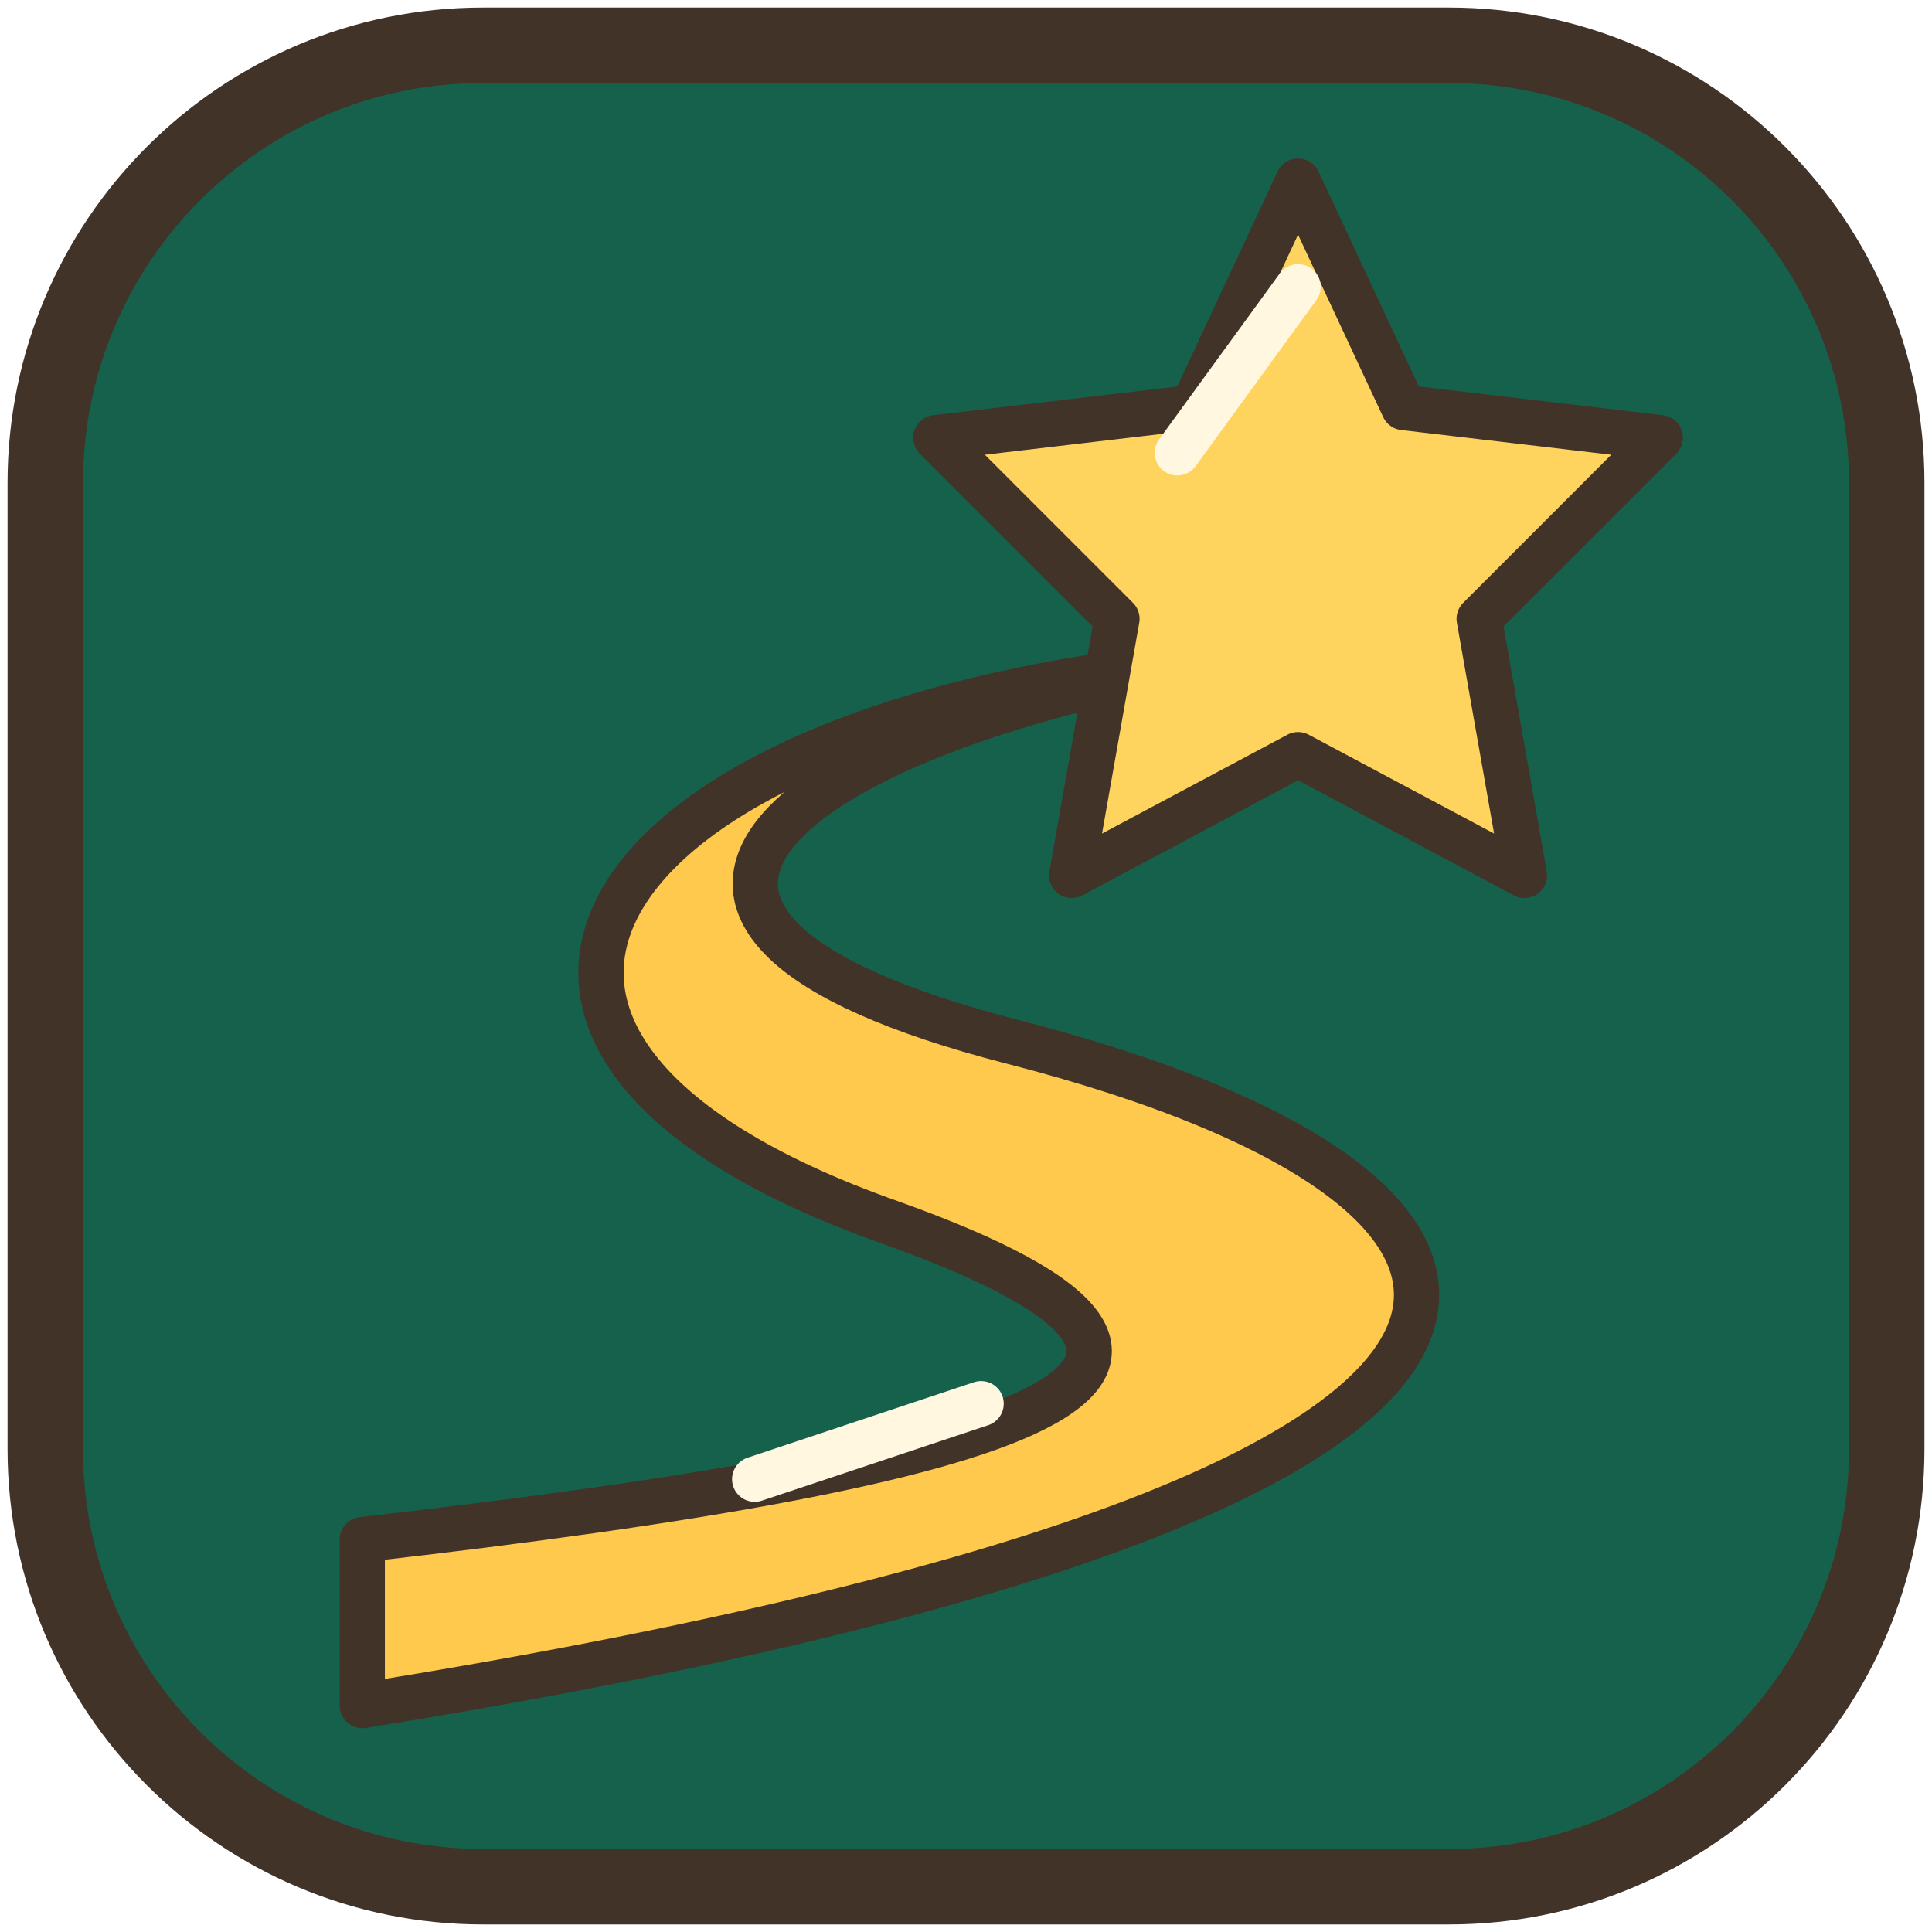
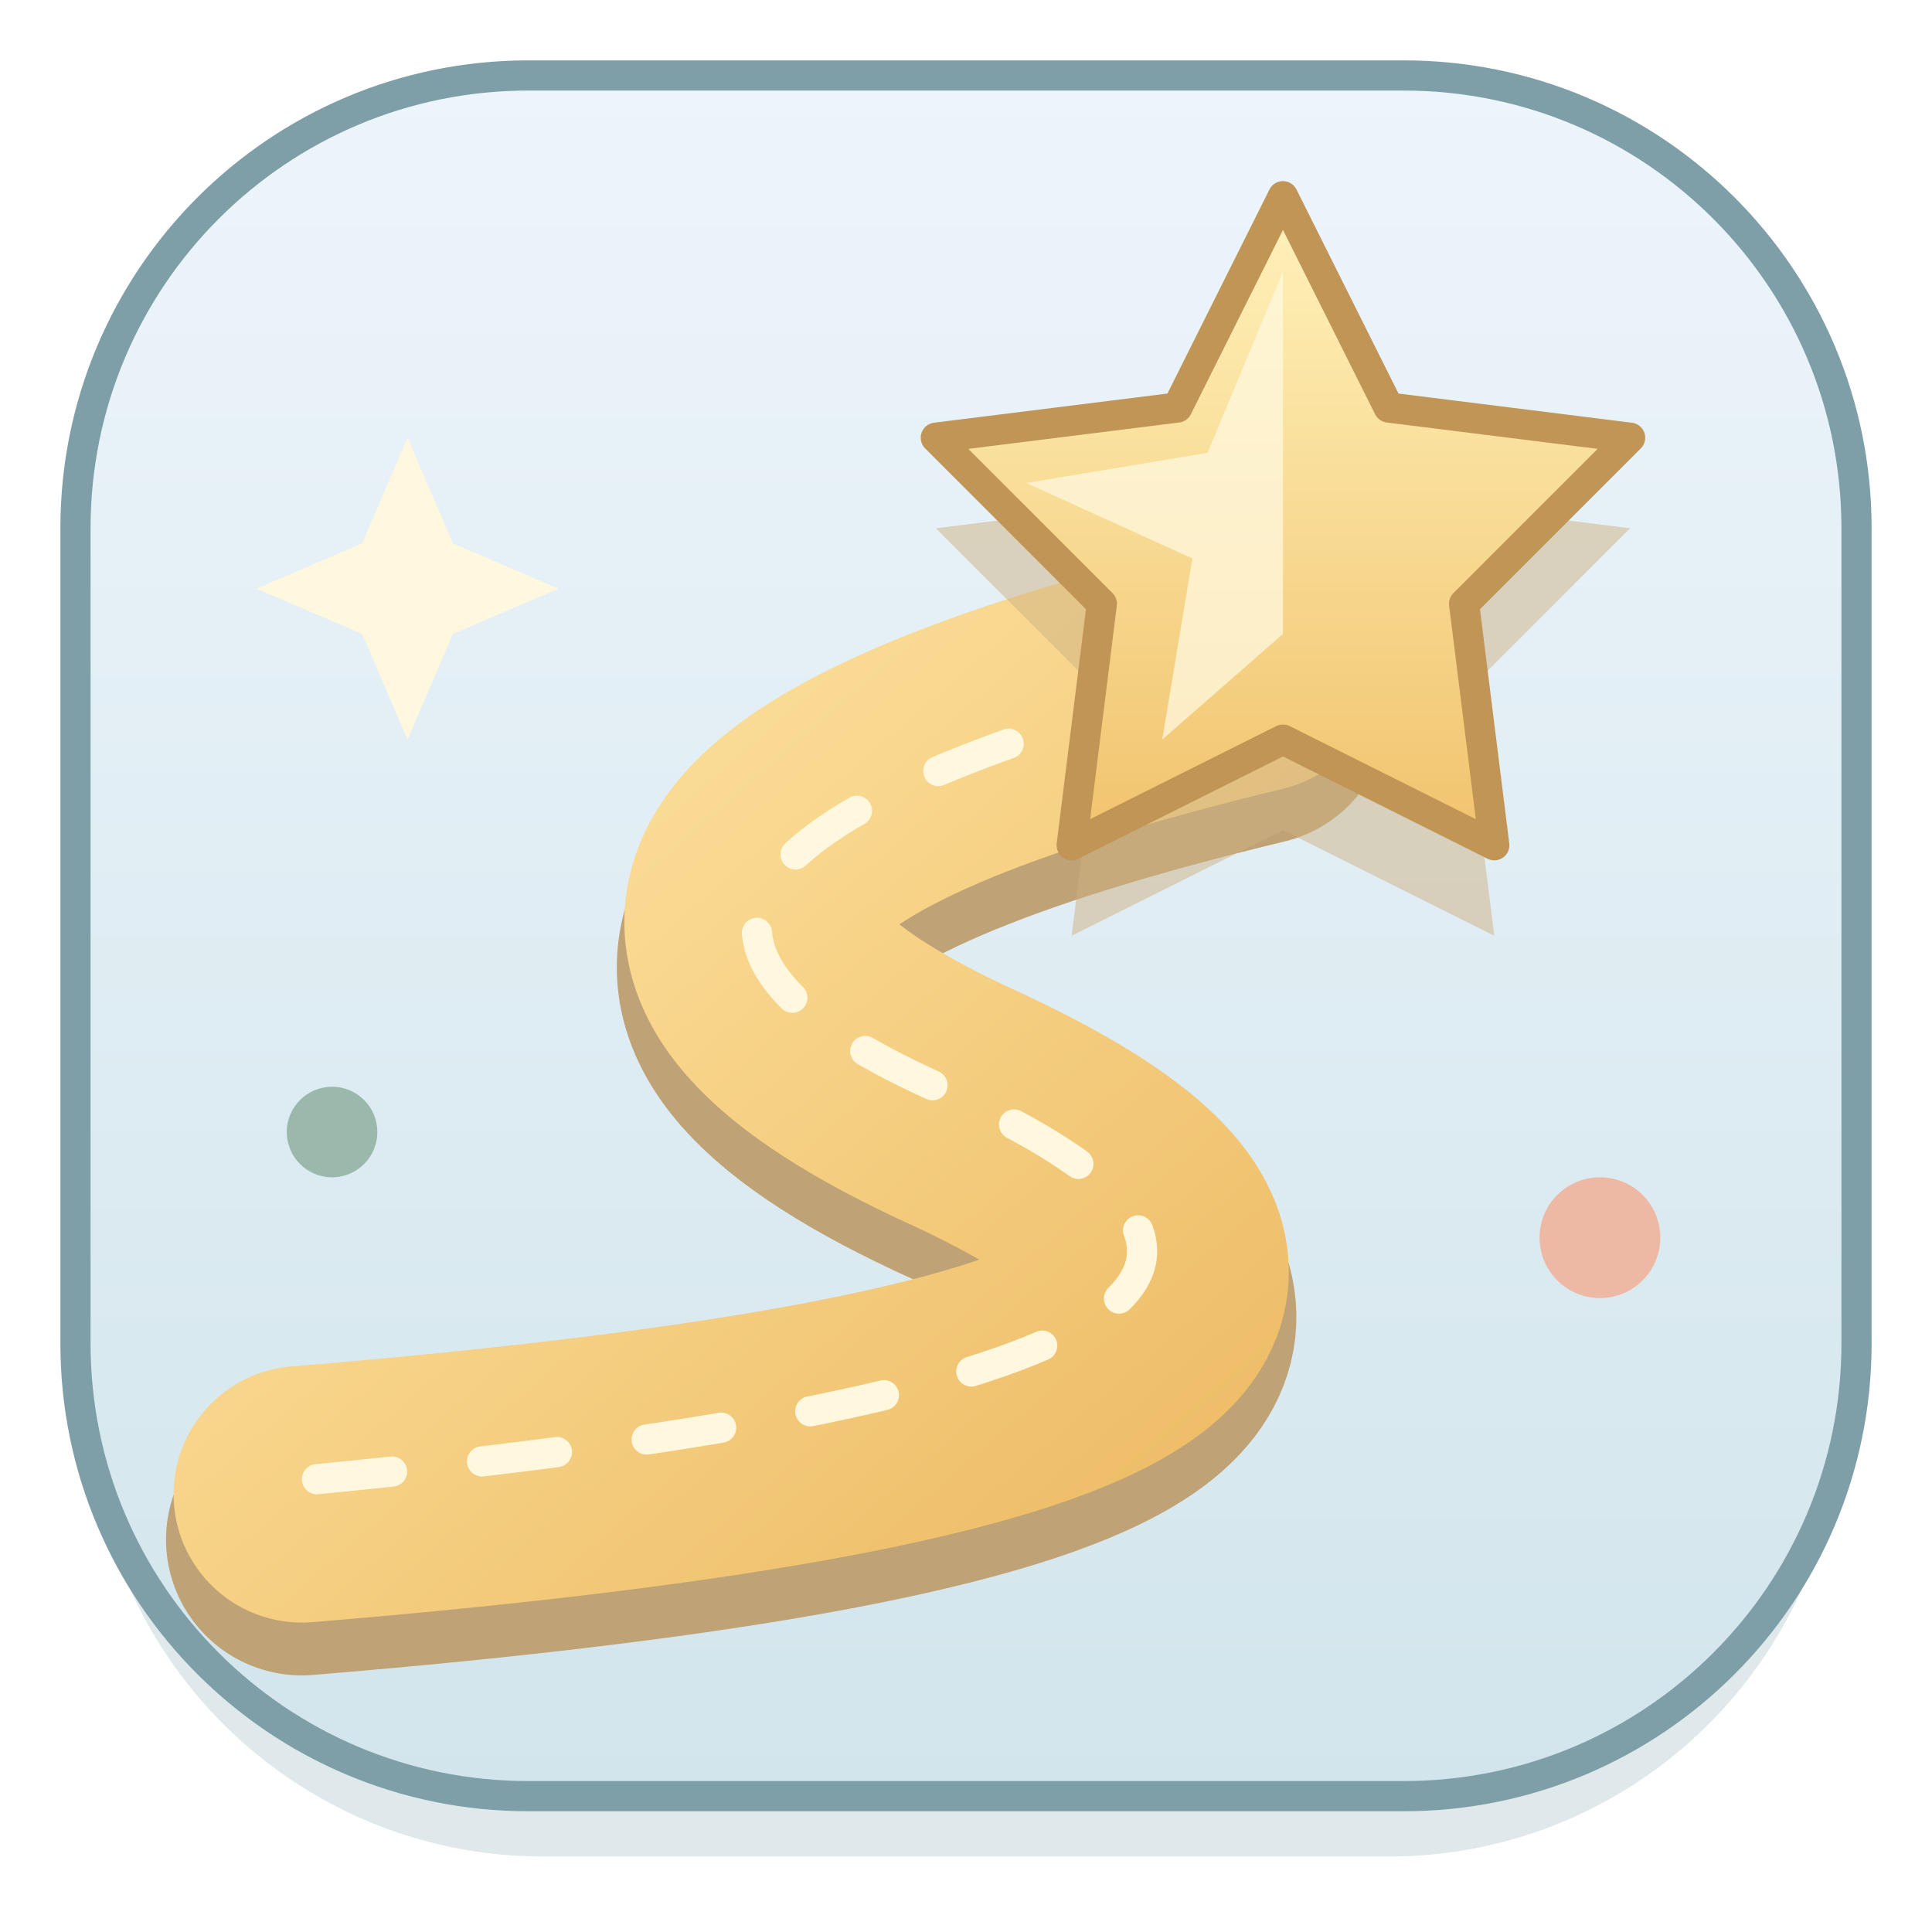
<svg xmlns="http://www.w3.org/2000/svg" viewBox="0 0 128 128">
-   <rect x="3" y="3" width="122" height="122" rx="29" fill="#16614c" stroke="#423329" stroke-width="5" />
-   <path d="M24 113C111 99 106 79 67 69C36 61 52 49 79 44C39 48 25 69 59 81C87 91 68 97 24 102Z" fill="#ffc94d" stroke="#423329" stroke-width="3" stroke-linejoin="round" />
-   <path d="m86 12 7 15 17 2-12 12 3 17-15-8-15 8 3-17-12-12 17-2Z" fill="#ffd45e" stroke="#423329" stroke-width="3" stroke-linejoin="round" />
-   <path d="m78 30 8-11m-36 79 15-5" fill="none" stroke="#fff7df" stroke-width="3" stroke-linecap="round" />
+   <defs>
+     <linearGradient id="sky" x2="0" y2="1">
+       <stop stop-color="#edf5fb" />
+       <stop offset="1" stop-color="#d2e5ec" />
+     </linearGradient>
+     <linearGradient id="road" x2="1" y2="1">
+       <stop stop-color="#ffe7a6" />
+       <stop offset="1" stop-color="#edbb65" />
+     </linearGradient>
+     <linearGradient id="star" x2="0" y2="1">
+       <stop stop-color="#fff2bb" />
+       <stop offset="1" stop-color="#f1c36d" />
+     </linearGradient>
+   </defs>
+   <rect x="6" y="10" width="116" height="113" rx="30" fill="#b9cbd0" opacity=".45" />
+   <rect x="5" y="5" width="118" height="114" rx="30" fill="url(#sky)" stroke="#7f9fa8" stroke-width="2" />
+   <path d="M20 102Q105 95 63 76Q29 60 83 47" fill="none" stroke="#bfa275" stroke-width="18" stroke-linecap="round" />
+   <path d="M20 99Q105 92 63 73Q29 57 83 44" fill="none" stroke="url(#road)" stroke-width="17" stroke-linecap="round" />
+   <path d="M21 98Q103 90 62 72Q31 58 81 45" fill="none" stroke="#fff8df" stroke-width="2" stroke-dasharray="5 6" stroke-linecap="round" />
+   <path d="m85 16 7 14 16 2-11 11 2 16-14-7-14 7 2-16-11-11 16-2Z" fill="#ceb184" opacity=".5" transform="translate(0 3)" />
+   <path d="m85 13 7 14 16 2-11 11 2 16-14-7-14 7 2-16-11-11 16-2Z" fill="url(#star)" stroke="#c09555" stroke-width="2" stroke-linejoin="round" />
+   <path d="m85 18-5 12-12 2 11 5-2 12 8-7Z" fill="#fff8df" opacity=".75" />
+   <path d="m27 29 3 7 7 3-7 3-3 7-3-7-7-3 7-3Z" fill="#fff8df" />
+   <circle cx="106" cy="82" r="4" fill="#edb8a4" />
+   <circle cx="22" cy="75" r="3" fill="#9ab9ac" />
</svg>
